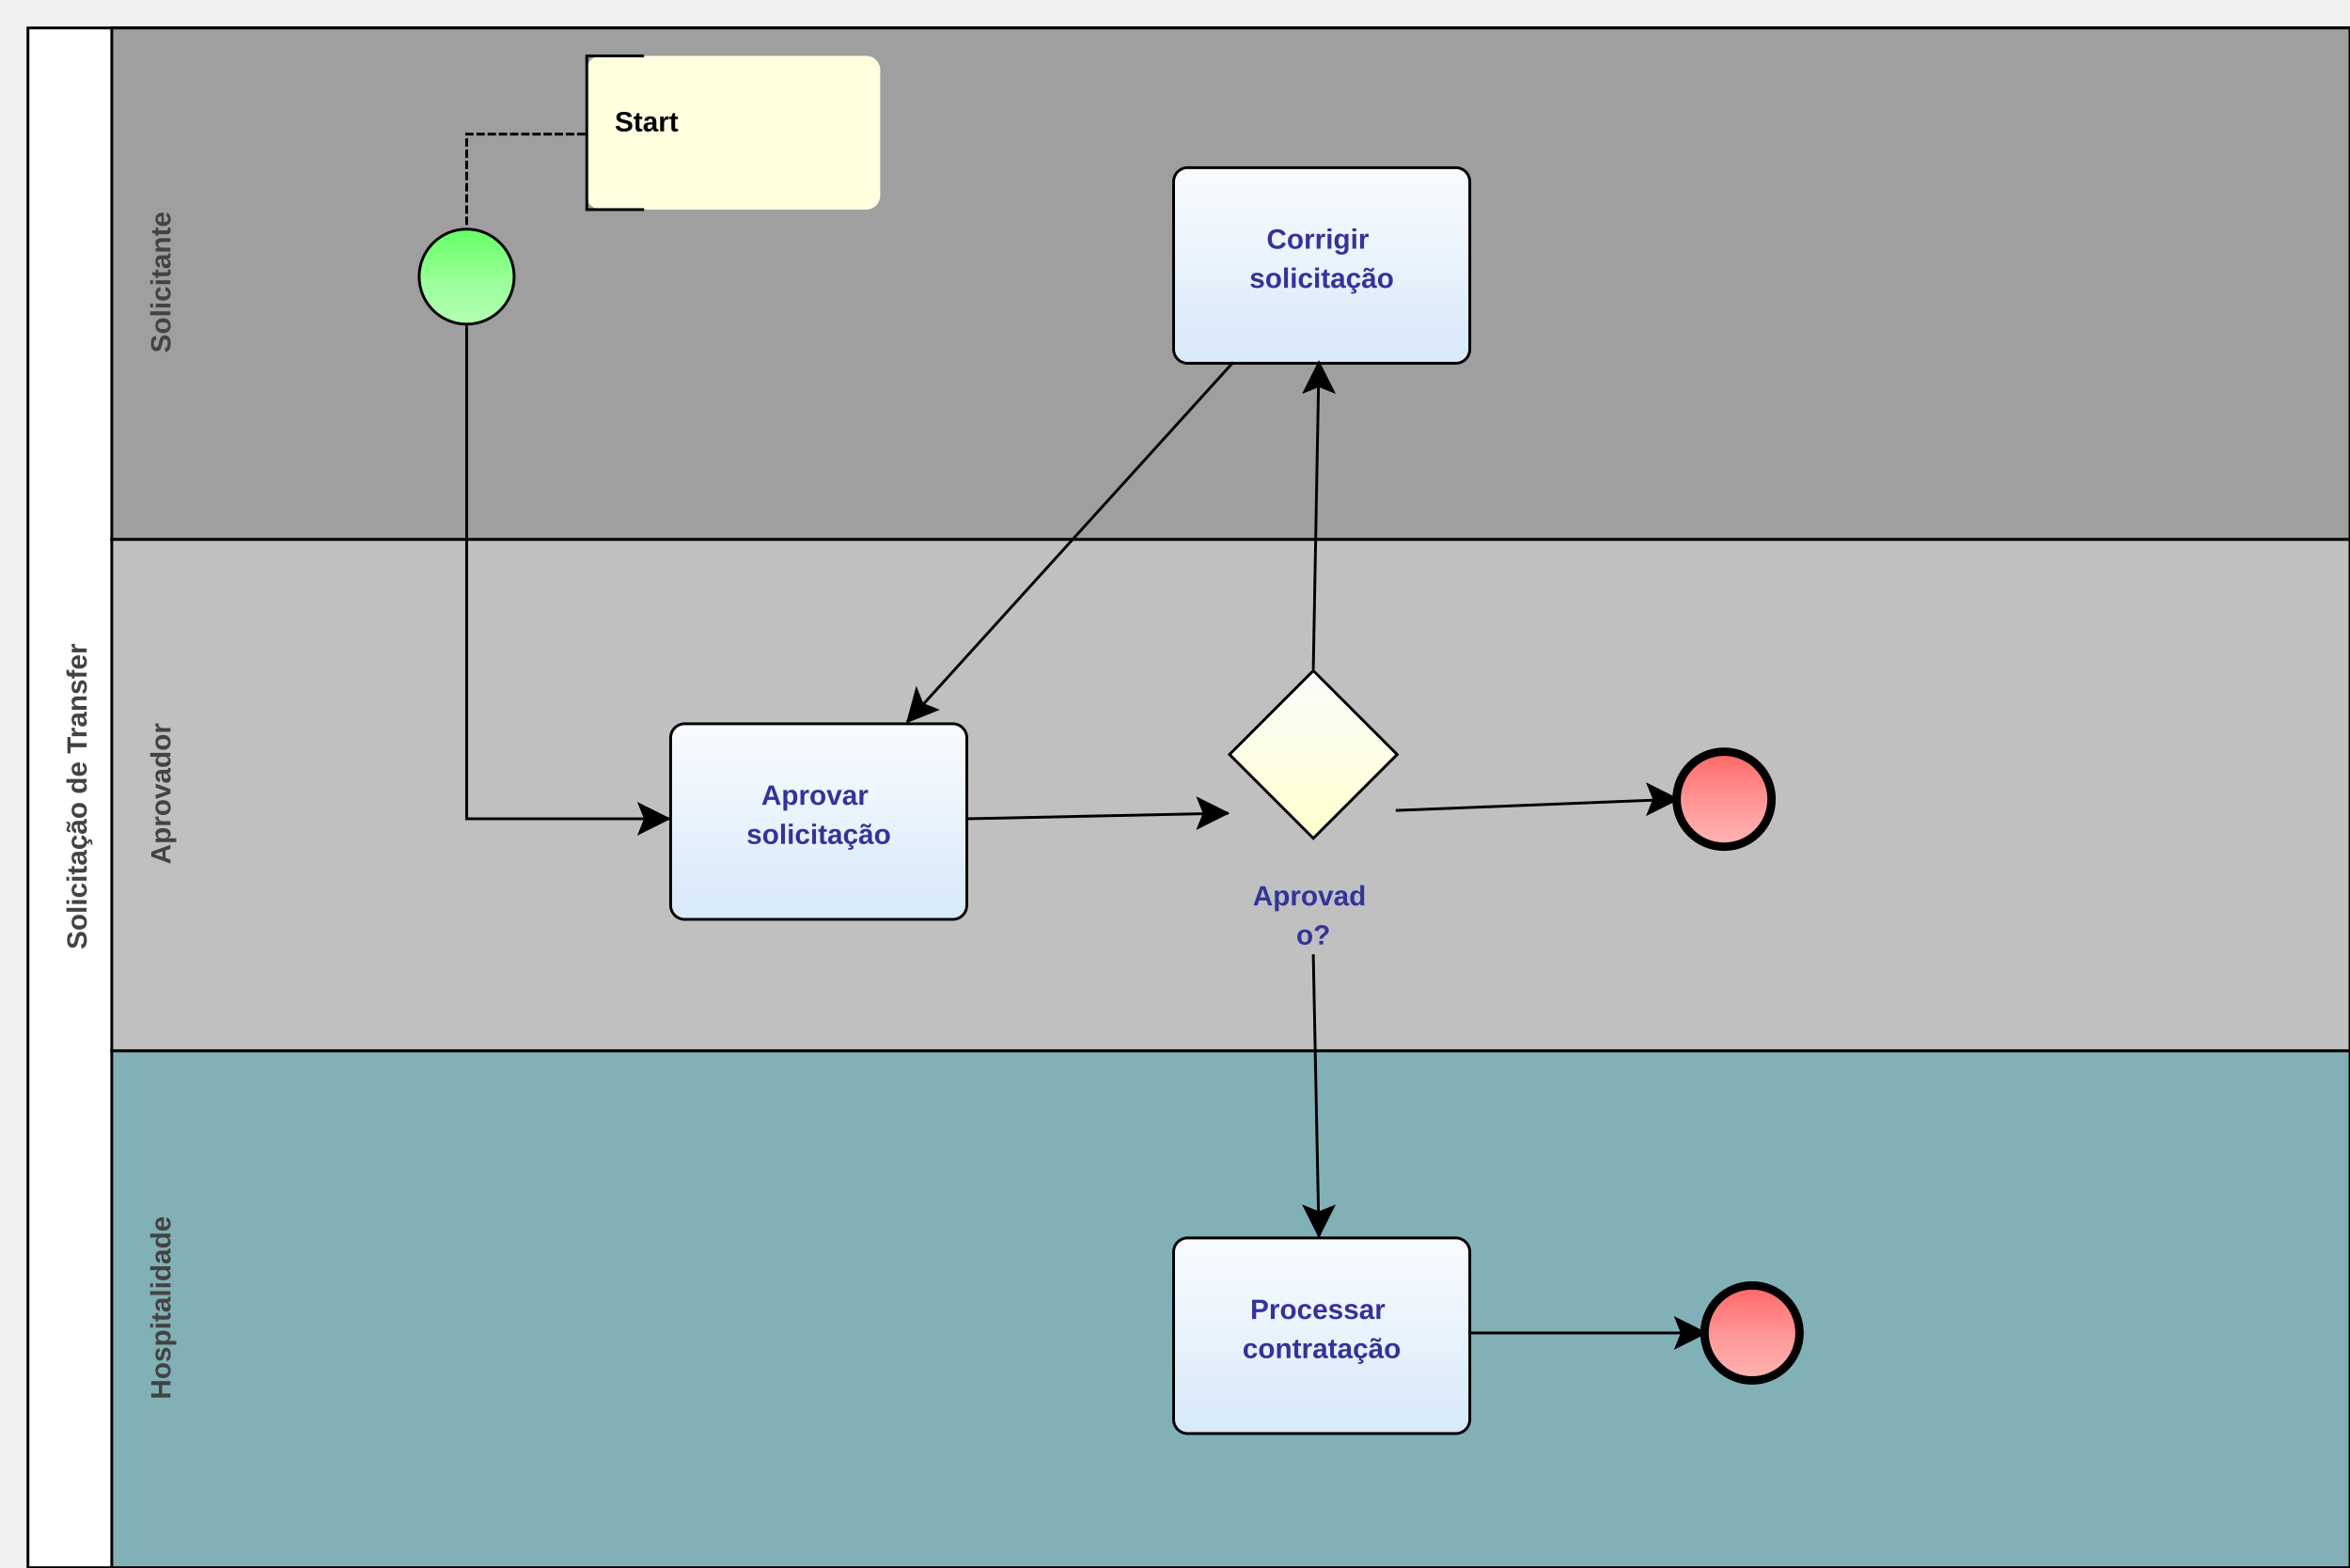
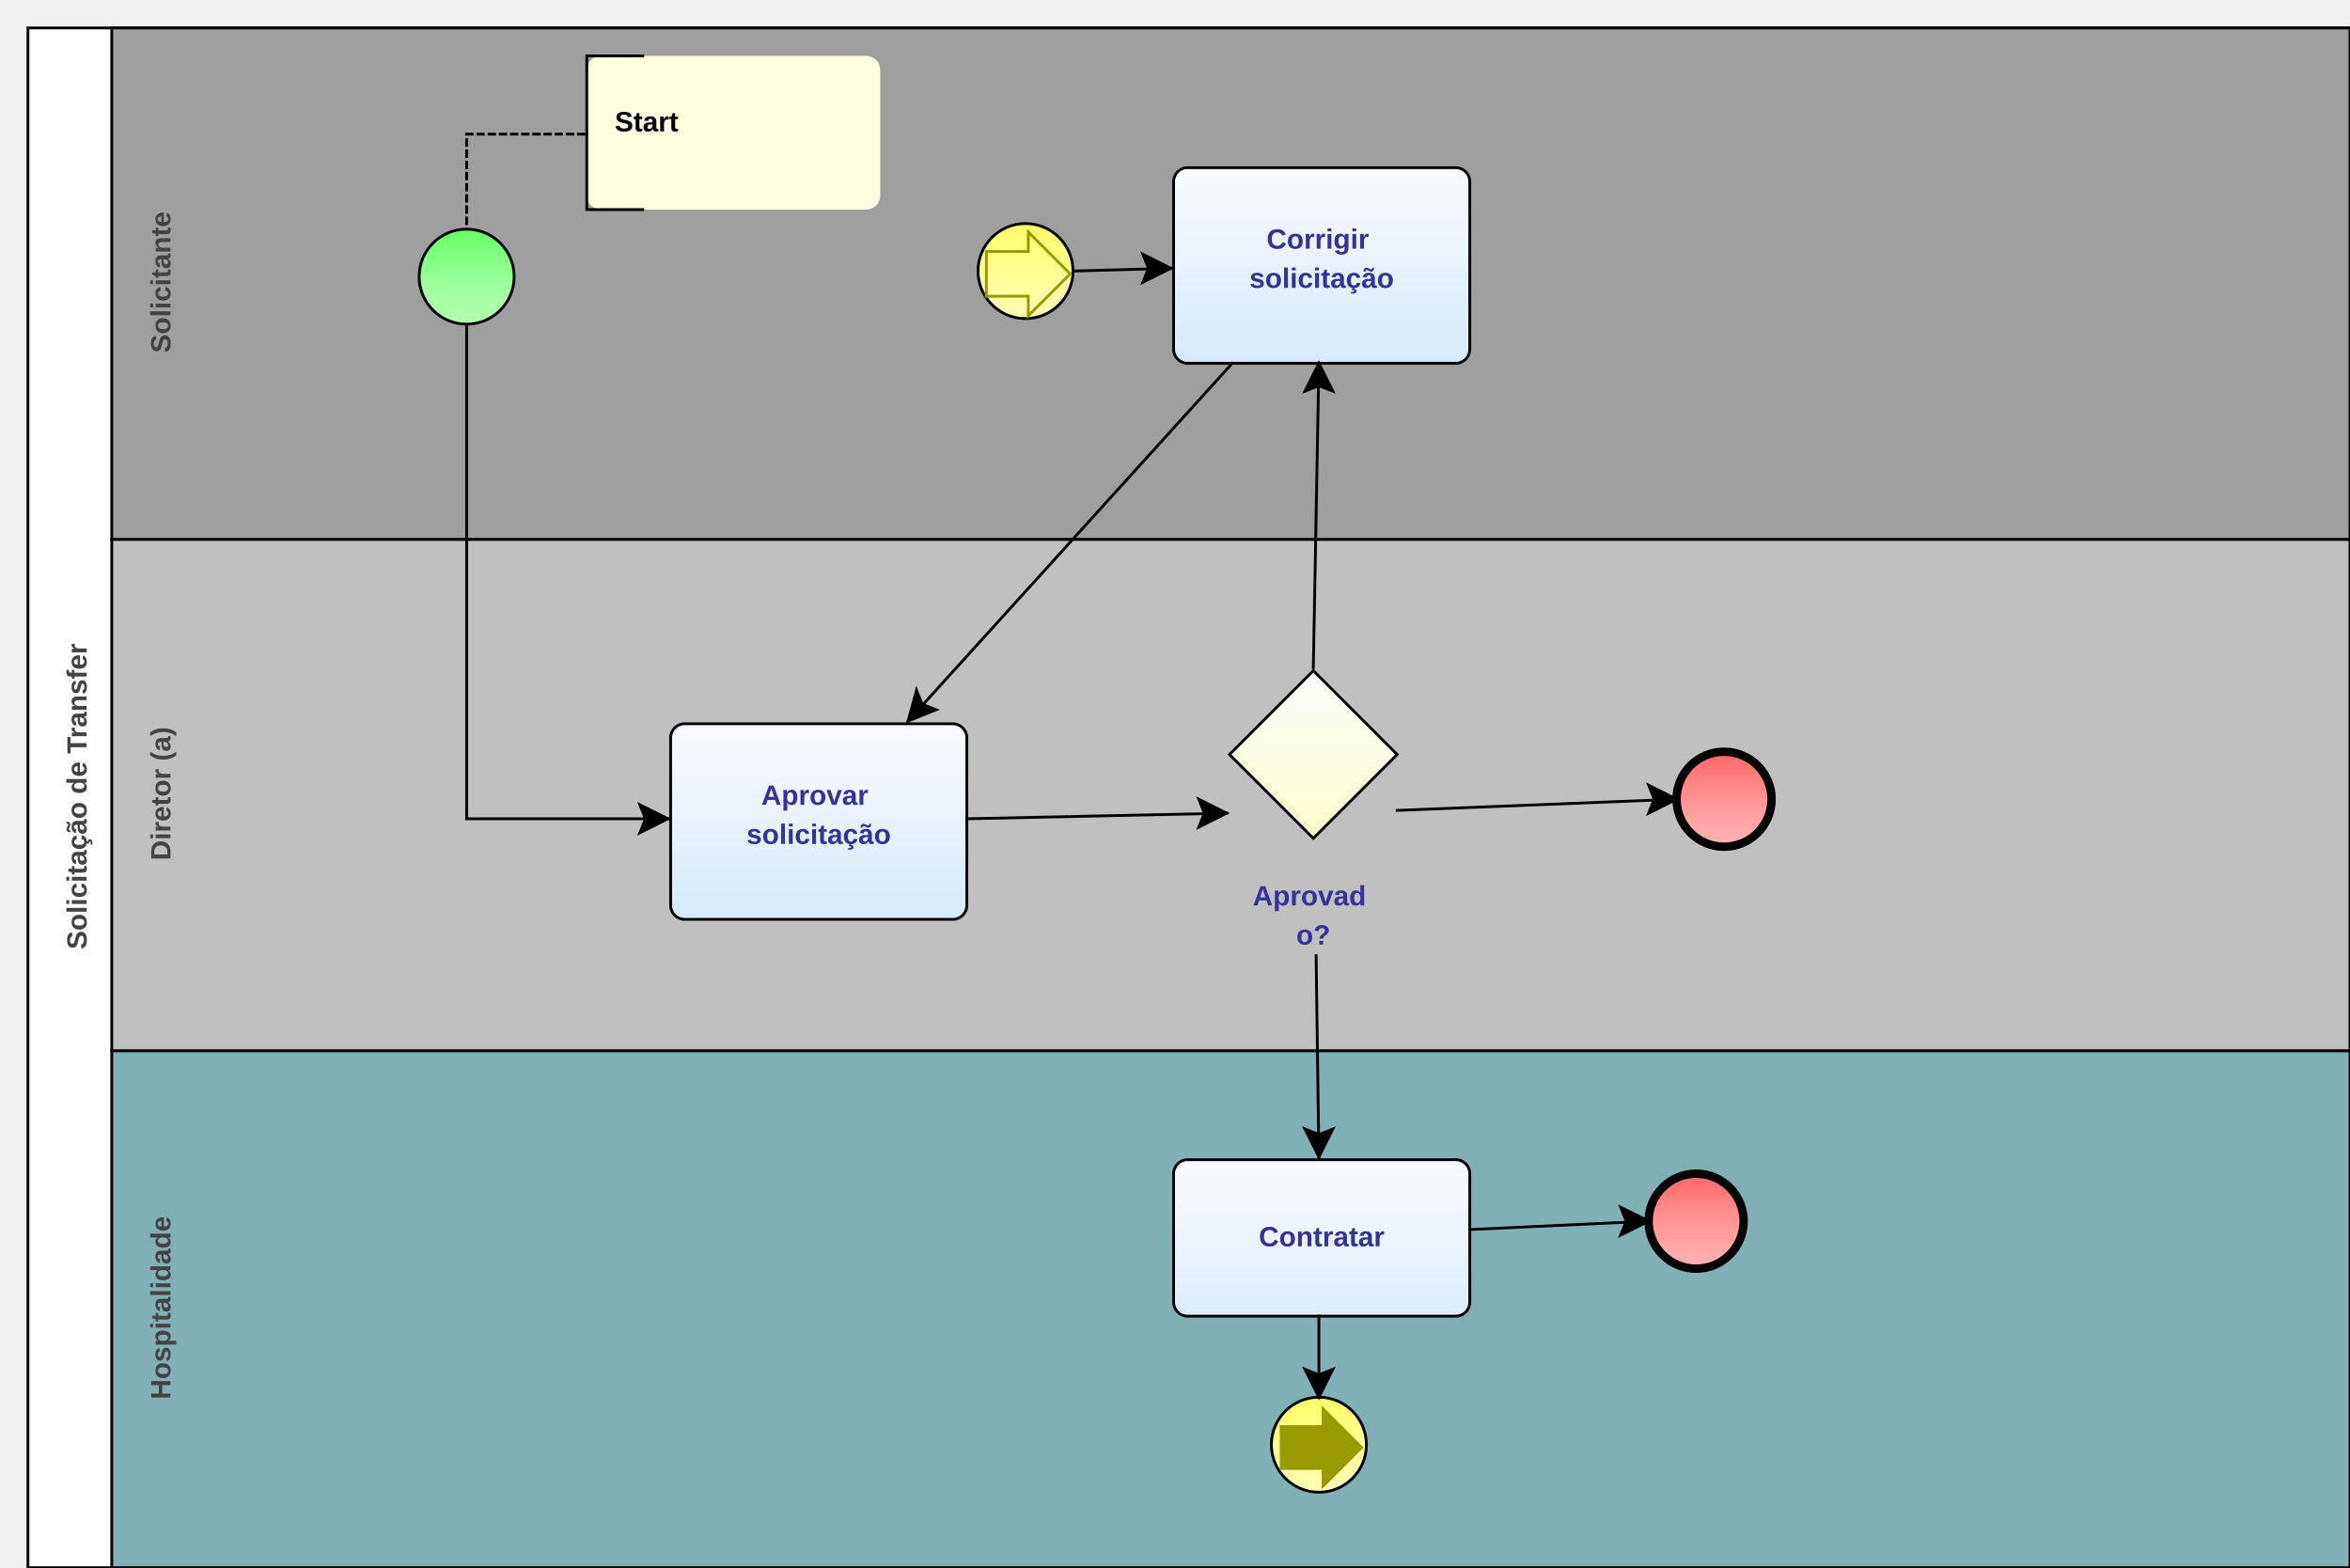
<svg xmlns="http://www.w3.org/2000/svg" xmlns:xlink="http://www.w3.org/1999/xlink" style="stroke-dasharray:none; shape-rendering:auto; font-family:'Arial'; text-rendering:auto; fill-opacity:1; color-interpolation:auto; color-rendering:auto; font-size:12; fill:black; stroke:black; image-rendering:auto; stroke-miterlimit:10; stroke-linecap:square; stroke-linejoin:miter; font-style:normal; stroke-width:1; stroke-dashoffset:0; font-weight:normal; stroke-opacity:1;" contentScriptType="text/ecmascript" preserveAspectRatio="xMidYMid meet" zoomAndPan="magnify" version="1.0" contentStyleType="text/css" xml:xlink="http://www.w3.org/1999/xlink" width="841" height="561">
  <rect x="10" y="10" width="831" height="551" ry="0" rx="0" style="stroke:#000000; fill:#FFFFFF" />
  <rect x="40" y="376" width="801" height="185" ry="0" rx="0" style="stroke:#000000; fill:#82B0B7" />
  <g componentSequence="9">
    <text x="-468" y="47" transform="rotate(270)" text-anchor="middle" style="font-weight:bold;font-size:10px;stroke:none; fill:#434343">
      <tspan dy="14" x="-468">Hospitalidade</tspan>
    </text>
  </g>
  <rect x="40" y="193" width="801" height="183" ry="0" rx="0" style="stroke:#000000; fill:#C0C0C0" />
  <g componentSequence="3">
    <text x="-284" y="47" transform="rotate(270)" text-anchor="middle" style="font-weight:bold;font-size:10px;stroke:none; fill:#434343">
-       <tspan dy="14" x="-284">Aprovador</tspan>
+       <tspan dy="14" x="-284">Diretor (a)</tspan>
    </text>
  </g>
  <rect x="40" y="10" width="801" height="183" ry="0" rx="0" style="stroke:#000000; fill:#9F9F9F" />
  <g componentSequence="2">
    <text x="-101" y="47" transform="rotate(270)" text-anchor="middle" style="font-weight:bold;font-size:10px;stroke:none; fill:#434343">
      <tspan dy="14" x="-101">Solicitante</tspan>
    </text>
  </g>
  <g componentSequence="1">
    <text x="-285" y="17" transform="rotate(270)" text-anchor="middle" style="font-weight:bold;font-size:10px;stroke:none; fill:#434343">
      <tspan dy="14" x="-285">Solicitação de Transfer</tspan>
    </text>
  </g>
  <g sequence="4">
-     <ellipse cx="167" cy="99" rx="17" ry="17" stroke-width="1" style="fill:url(#linearGradient66FF6696FF96B6FFB6_347416949);" stroke="336633" />
+     <ellipse cx="167" cy="99" rx="17" ry="17" stroke-width="1" style="fill:url(#linearGradient66FF6696FF96B6FFB6_1587642512);" stroke="336633" />
  </g>
  <g sequence="5">
-     <rect x="240" y="259" width="106" height="70" ry="5" rx="5" style="fill:url(#linearGradientF8FBFEEDF5FCDEEDFAD4E7F8E2E5E9_443729299);" stroke="191970" />
+     <rect x="240" y="259" width="106" height="70" ry="5" rx="5" style="fill:url(#linearGradientF8FBFEEDF5FCDEEDFAD4E7F8E2E5E9_1348887860);" stroke="191970" />
  </g>
  <g componentSequence="5">
    <text x="293" y="274" text-anchor="middle" style="font-weight:bold;font-size:10px;stroke:none; fill:#333399">
      <tspan dy="14" x="293">Aprovar</tspan>
      <tspan dy="14" x="293">solicitação</tspan>
    </text>
  </g>
  <rect x="210" y="20" width="105" height="55" ry="5" rx="5" style="stroke:none; fill:#FFFFE0" />
  <g componentSequence="7">
    <text x="220" y="33" text-anchor="left" style="font-weight:bold;font-size:10px;stroke:none; fill:#000000">
      <tspan dy="14" x="220">Start</tspan>
    </text>
  </g>
  <path style="fill:none; stroke-width:1; stroke:#000000;" d="M230.0 20.0 L210.0 20.0 L210.0 75.0 L230.0 75.0" />
  <g sequence="10">
-     <polygon points=" 440 270 470 240 500 270 470 300 440 270" style="fill:url(#linearGradientFAFBFCFFFFCC_508379653);" stroke="000000" />
+     <polygon points=" 440 270 470 240 500 270 470 300 440 270" style="fill:url(#linearGradientFAFBFCFFFFCC_1415179232);" stroke="000000" />
  </g>
  <g componentSequence="10">
    <text x="470" y="310" text-anchor="middle" style="font-weight:bold;font-size:10px;stroke:none; fill:#333399">
      <tspan dy="14" x="470">Aprovad</tspan>
      <tspan dy="14" x="470">o?</tspan>
    </text>
  </g>
  <g sequence="12">
-     <rect x="420" y="60" width="106" height="70" ry="5" rx="5" style="fill:url(#linearGradientF8FBFEEDF5FCDEEDFAD4E7F8E2E5E9_1531957160);" stroke="191970" />
+     <rect x="420" y="60" width="106" height="70" ry="5" rx="5" style="fill:url(#linearGradientF8FBFEEDF5FCDEEDFAD4E7F8E2E5E9_291204879);" stroke="191970" />
  </g>
  <g componentSequence="12">
    <text x="473" y="75" text-anchor="middle" style="font-weight:bold;font-size:10px;stroke:none; fill:#333399">
      <tspan dy="14" x="473">Corrigir</tspan>
      <tspan dy="14" x="473">solicitação</tspan>
    </text>
  </g>
  <g sequence="15">
-     <rect x="420" y="443" width="106" height="70" ry="5" rx="5" style="fill:url(#linearGradientF8FBFEEDF5FCDEEDFAD4E7F8E2E5E9_1720498997);" stroke="191970" />
+     <rect x="420" y="415" width="106" height="56" ry="5" rx="5" style="fill:url(#linearGradientF8FBFEEDF5FCDEEDFAD4E7F8E2E5E9_1127008436);" stroke="191970" />
  </g>
  <g componentSequence="15">
-     <text x="473" y="458" text-anchor="middle" style="font-weight:bold;font-size:10px;stroke:none; fill:#333399">
-       <tspan dy="14" x="473">Processar</tspan>
-       <tspan dy="14" x="473">contratação</tspan>
+     <text x="473" y="432" text-anchor="middle" style="font-weight:bold;font-size:10px;stroke:none; fill:#333399">
+       <tspan dy="14" x="473">Contratar</tspan>
    </text>
  </g>
  <g sequence="17">
-     <ellipse cx="627" cy="477" rx="17" ry="17" stroke-width="3" style="fill:url(#linearGradientFF6666FF9696FFB6B6_1784591402);" stroke="993333" />
+     <ellipse cx="607" cy="437" rx="17" ry="17" stroke-width="3" style="fill:url(#linearGradientFF6666FF9696FFB6B6_536893984);" stroke="993333" />
  </g>
  <g sequence="19">
-     <ellipse cx="617" cy="286" rx="17" ry="17" stroke-width="3" style="fill:url(#linearGradientFF6666FF9696FFB6B6_511155726);" stroke="993333" />
+     <ellipse cx="617" cy="286" rx="17" ry="17" stroke-width="3" style="fill:url(#linearGradientFF6666FF9696FFB6B6_1000186667);" stroke="993333" />
+   </g>
+   <g sequence="21">
+     <ellipse cx="367" cy="97" rx="17" ry="17" stroke-width="1" style="fill:url(#linearGradientFFFF66FFFF96FFFFB6_1903464512);" stroke="999900" />
+   </g>
+   <g sequence="21">
+     <polygon points=" 353 90 368 90 368 83 383 98 368 113 368 106 353 106" style="stroke:#999900; fill:none" />
+   </g>
+   <g sequence="22">
+     <ellipse cx="472" cy="517" rx="17" ry="17" stroke-width="1" style="fill:url(#linearGradientFFFF66FFFF96FFFFB6_1421381554);" stroke="999900" />
+   </g>
+   <g sequence="22">
+     <polygon points=" 458 510 473 510 473 503 488 518 473 533 473 526 458 526" style="stroke:none; fill:#999900" />
  </g>
  <g componentSequence="6">
    <text x="177" y="241" style="font-size:10px;font-weight:none;stroke:none; fill:#333399" text-anchor="left" />
  </g>
  <g componentSequence="8">
    <text x="182" y="48" style="font-size:10px;font-weight:none;stroke:none; fill:#333399" text-anchor="left" />
  </g>
  <g componentSequence="11">
    <text x="403" y="292" style="font-size:10px;font-weight:none;stroke:none; fill:#333399" text-anchor="left" />
  </g>
  <g componentSequence="13">
    <text x="481" y="185" style="font-size:10px;font-weight:none;stroke:none; fill:#333399" text-anchor="left" />
  </g>
  <g componentSequence="14">
    <text x="393" y="194" style="font-size:10px;font-weight:none;stroke:none; fill:#333399" text-anchor="left" />
  </g>
  <g componentSequence="16">
-     <text x="481" y="392" style="font-size:10px;font-weight:none;stroke:none; fill:#333399" text-anchor="left" />
+     <text x="482" y="378" style="font-size:10px;font-weight:none;stroke:none; fill:#333399" text-anchor="left" />
  </g>
  <g componentSequence="18">
-     <text x="578" y="477" style="font-size:10px;font-weight:none;stroke:none; fill:#333399" text-anchor="left" />
+     <text x="568" y="439" style="font-size:10px;font-weight:none;stroke:none; fill:#333399" text-anchor="left" />
  </g>
  <g componentSequence="20">
    <text x="560" y="289" style="font-size:10px;font-weight:none;stroke:none; fill:#333399" text-anchor="left" />
+   </g>
+   <g componentSequence="23">
+     <text x="482" y="485" style="font-size:10px;font-weight:none;stroke:none; fill:#333399" text-anchor="left" />
+   </g>
+   <g componentSequence="24">
+     <text x="412" y="97" style="font-size:10px;font-weight:none;stroke:none; fill:#333399" text-anchor="left" />
  </g>
  <path style="fill:none; stroke:#000000;stroke-width:1" d="M167.0 117.0 L167.0 293.0 L239.0 293.0" />
  <polygon style="fill:#000000; stroke:#000000;" points=" 229 288 239 293 229 298 231 293" />
  <path style="fill:none; stroke:#000000;stroke-dasharray:2" d="M209.0 48.0 L167.0 48.0 L167.0 81.0" />
  <path style="fill:none; stroke:#000000;stroke-width:1" d="M346.0 293.0 L439.0 291.0" />
  <polygon style="fill:#000000; stroke:#000000;" points=" 429 286 439 291 429 296 431 291" />
  <path style="fill:none; stroke:#000000;stroke-width:1" d="M441.0 130.0 L325.0 258.0" />
  <polygon style="fill:#000000; stroke:#000000;" points=" 335 254 325 258 328 247 330 252" />
  <path style="fill:none; stroke:#000000;stroke-width:1" d="M470.0 239.0 L472.0 130.0" />
  <polygon style="fill:#000000; stroke:#000000;" points=" 467 140 472 130 477 140 472 138" />
-   <path style="fill:none; stroke:#000000;stroke-width:1" d="M470.0 342.0 L472.0 442.0" />
-   <polygon style="fill:#000000; stroke:#000000;" points=" 477 432 472 442 467 432 472 434" />
+   <path style="fill:none; stroke:#000000;stroke-width:1" d="M471.0 342.0 L472.0 414.0" />
+   <polygon style="fill:#000000; stroke:#000000;" points=" 477 404 472 414 467 404 472 406" />
  <path style="fill:none; stroke:#000000;stroke-width:1" d="M500.0 290.0 L600.0 286.0" />
  <polygon style="fill:#000000; stroke:#000000;" points=" 590 281 600 286 590 291 592 286" />
-   <path style="fill:none; stroke:#000000;stroke-width:1" d="M526.0 477.0 L610.0 477.0" />
-   <polygon style="fill:#000000; stroke:#000000;" points=" 600 472 610 477 600 482 602 477" />
+   <path style="fill:none; stroke:#000000;stroke-width:1" d="M384.0 97.0 L419.0 96.0" />
+   <polygon style="fill:#000000; stroke:#000000;" points=" 409 91 419 96 409 101 411 96" />
+   <path style="fill:none; stroke:#000000;stroke-width:1" d="M526.0 440.0 L590.0 437.0" />
+   <polygon style="fill:#000000; stroke:#000000;" points=" 580 432 590 437 580 442 582 437" />
+   <path style="fill:none; stroke:#000000;stroke-width:1" d="M472.0 471.0 L472.0 500.0" />
+   <polygon style="fill:#000000; stroke:#000000;" points=" 477 490 472 500 467 490 472 492" />
  <defs>
-     <linearGradient xlink:href="#linearGradient66FF6696FF96B6FFB6" id="linearGradient66FF6696FF96B6FFB6_347416949" x1="0" y1="82.0" x2="0" y2="117.0" gradientUnits="userSpaceOnUse" xlink:type="simple" xlink:actuate="onLoad" xlink:show="other" />
+     <linearGradient xlink:href="#linearGradient66FF6696FF96B6FFB6" id="linearGradient66FF6696FF96B6FFB6_1587642512" x1="0" y1="82.0" x2="0" y2="117.0" gradientUnits="userSpaceOnUse" xlink:type="simple" xlink:actuate="onLoad" xlink:show="other" />
    <linearGradient id="linearGradient66FF6696FF96B6FFB6">
      <stop style="stop-color:#66FF66;stop-opacity:1;" offset="0.0" id="stop66FF66" />
      <stop style="stop-color:#96FF96;stop-opacity:1;" offset="0.5" id="stop96FF96" />
      <stop style="stop-color:#B6FFB6;stop-opacity:1;" offset="1.0" id="stopB6FFB6" />
    </linearGradient>
-     <linearGradient xlink:href="#linearGradientF8FBFEEDF5FCDEEDFAD4E7F8E2E5E9" id="linearGradientF8FBFEEDF5FCDEEDFAD4E7F8E2E5E9_443729299" x1="0" y1="259.0" x2="0" y2="365.0" gradientUnits="userSpaceOnUse" xlink:type="simple" xlink:actuate="onLoad" xlink:show="other" />
+     <linearGradient xlink:href="#linearGradientF8FBFEEDF5FCDEEDFAD4E7F8E2E5E9" id="linearGradientF8FBFEEDF5FCDEEDFAD4E7F8E2E5E9_1348887860" x1="0" y1="259.0" x2="0" y2="365.0" gradientUnits="userSpaceOnUse" xlink:type="simple" xlink:actuate="onLoad" xlink:show="other" />
    <linearGradient id="linearGradientF8FBFEEDF5FCDEEDFAD4E7F8E2E5E9">
      <stop style="stop-color:#F8FBFE;stop-opacity:1;" offset="0.0" id="stopF8FBFE" />
      <stop style="stop-color:#EDF5FC;stop-opacity:1;" offset="0.25" id="stopEDF5FC" />
      <stop style="stop-color:#DEEDFA;stop-opacity:1;" offset="0.5" id="stopDEEDFA" />
      <stop style="stop-color:#D4E7F8;stop-opacity:1;" offset="0.75" id="stopD4E7F8" />
      <stop style="stop-color:#E2E5E9;stop-opacity:1;" offset="1.0" id="stopE2E5E9" />
    </linearGradient>
-     <linearGradient xlink:href="#linearGradientFAFBFCFFFFCC" id="linearGradientFAFBFCFFFFCC_508379653" x1="0" y1="240.0" x2="0" y2="300.0" gradientUnits="userSpaceOnUse" xlink:type="simple" xlink:actuate="onLoad" xlink:show="other" />
+     <linearGradient xlink:href="#linearGradientFAFBFCFFFFCC" id="linearGradientFAFBFCFFFFCC_1415179232" x1="0" y1="240.0" x2="0" y2="300.0" gradientUnits="userSpaceOnUse" xlink:type="simple" xlink:actuate="onLoad" xlink:show="other" />
    <linearGradient id="linearGradientFAFBFCFFFFCC">
      <stop style="stop-color:#FAFBFC;stop-opacity:1;" offset="0.0" id="stopFAFBFC" />
      <stop style="stop-color:#FFFFCC;stop-opacity:1;" offset="1.0" id="stopFFFFCC" />
    </linearGradient>
-     <linearGradient xlink:href="#linearGradientF8FBFEEDF5FCDEEDFAD4E7F8E2E5E9" id="linearGradientF8FBFEEDF5FCDEEDFAD4E7F8E2E5E9_1531957160" x1="0" y1="60.0" x2="0" y2="166.0" gradientUnits="userSpaceOnUse" xlink:type="simple" xlink:actuate="onLoad" xlink:show="other" />
-     <linearGradient xlink:href="#linearGradientF8FBFEEDF5FCDEEDFAD4E7F8E2E5E9" id="linearGradientF8FBFEEDF5FCDEEDFAD4E7F8E2E5E9_1720498997" x1="0" y1="443.0" x2="0" y2="549.0" gradientUnits="userSpaceOnUse" xlink:type="simple" xlink:actuate="onLoad" xlink:show="other" />
-     <linearGradient xlink:href="#linearGradientFF6666FF9696FFB6B6" id="linearGradientFF6666FF9696FFB6B6_1784591402" x1="0" y1="460.0" x2="0" y2="495.0" gradientUnits="userSpaceOnUse" xlink:type="simple" xlink:actuate="onLoad" xlink:show="other" />
+     <linearGradient xlink:href="#linearGradientF8FBFEEDF5FCDEEDFAD4E7F8E2E5E9" id="linearGradientF8FBFEEDF5FCDEEDFAD4E7F8E2E5E9_291204879" x1="0" y1="60.0" x2="0" y2="166.0" gradientUnits="userSpaceOnUse" xlink:type="simple" xlink:actuate="onLoad" xlink:show="other" />
+     <linearGradient xlink:href="#linearGradientF8FBFEEDF5FCDEEDFAD4E7F8E2E5E9" id="linearGradientF8FBFEEDF5FCDEEDFAD4E7F8E2E5E9_1127008436" x1="0" y1="415.0" x2="0" y2="521.0" gradientUnits="userSpaceOnUse" xlink:type="simple" xlink:actuate="onLoad" xlink:show="other" />
+     <linearGradient xlink:href="#linearGradientFF6666FF9696FFB6B6" id="linearGradientFF6666FF9696FFB6B6_536893984" x1="0" y1="420.0" x2="0" y2="455.0" gradientUnits="userSpaceOnUse" xlink:type="simple" xlink:actuate="onLoad" xlink:show="other" />
    <linearGradient id="linearGradientFF6666FF9696FFB6B6">
      <stop style="stop-color:#FF6666;stop-opacity:1;" offset="0.0" id="stopFF6666" />
      <stop style="stop-color:#FF9696;stop-opacity:1;" offset="0.5" id="stopFF9696" />
      <stop style="stop-color:#FFB6B6;stop-opacity:1;" offset="1.0" id="stopFFB6B6" />
    </linearGradient>
-     <linearGradient xlink:href="#linearGradientFF6666FF9696FFB6B6" id="linearGradientFF6666FF9696FFB6B6_511155726" x1="0" y1="269.0" x2="0" y2="304.0" gradientUnits="userSpaceOnUse" xlink:type="simple" xlink:actuate="onLoad" xlink:show="other" />
+     <linearGradient xlink:href="#linearGradientFF6666FF9696FFB6B6" id="linearGradientFF6666FF9696FFB6B6_1000186667" x1="0" y1="269.0" x2="0" y2="304.0" gradientUnits="userSpaceOnUse" xlink:type="simple" xlink:actuate="onLoad" xlink:show="other" />
+     <linearGradient xlink:href="#linearGradientFFFF66FFFF96FFFFB6" id="linearGradientFFFF66FFFF96FFFFB6_1903464512" x1="0" y1="80.0" x2="0" y2="115.0" gradientUnits="userSpaceOnUse" xlink:type="simple" xlink:actuate="onLoad" xlink:show="other" />
+     <linearGradient id="linearGradientFFFF66FFFF96FFFFB6">
+       <stop style="stop-color:#FFFF66;stop-opacity:1;" offset="0.0" id="stopFFFF66" />
+       <stop style="stop-color:#FFFF96;stop-opacity:1;" offset="0.5" id="stopFFFF96" />
+       <stop style="stop-color:#FFFFB6;stop-opacity:1;" offset="1.0" id="stopFFFFB6" />
+     </linearGradient>
+     <linearGradient xlink:href="#linearGradientFFFF66FFFF96FFFFB6" id="linearGradientFFFF66FFFF96FFFFB6_1421381554" x1="0" y1="500.0" x2="0" y2="535.0" gradientUnits="userSpaceOnUse" xlink:type="simple" xlink:actuate="onLoad" xlink:show="other" />
  </defs>
</svg>
